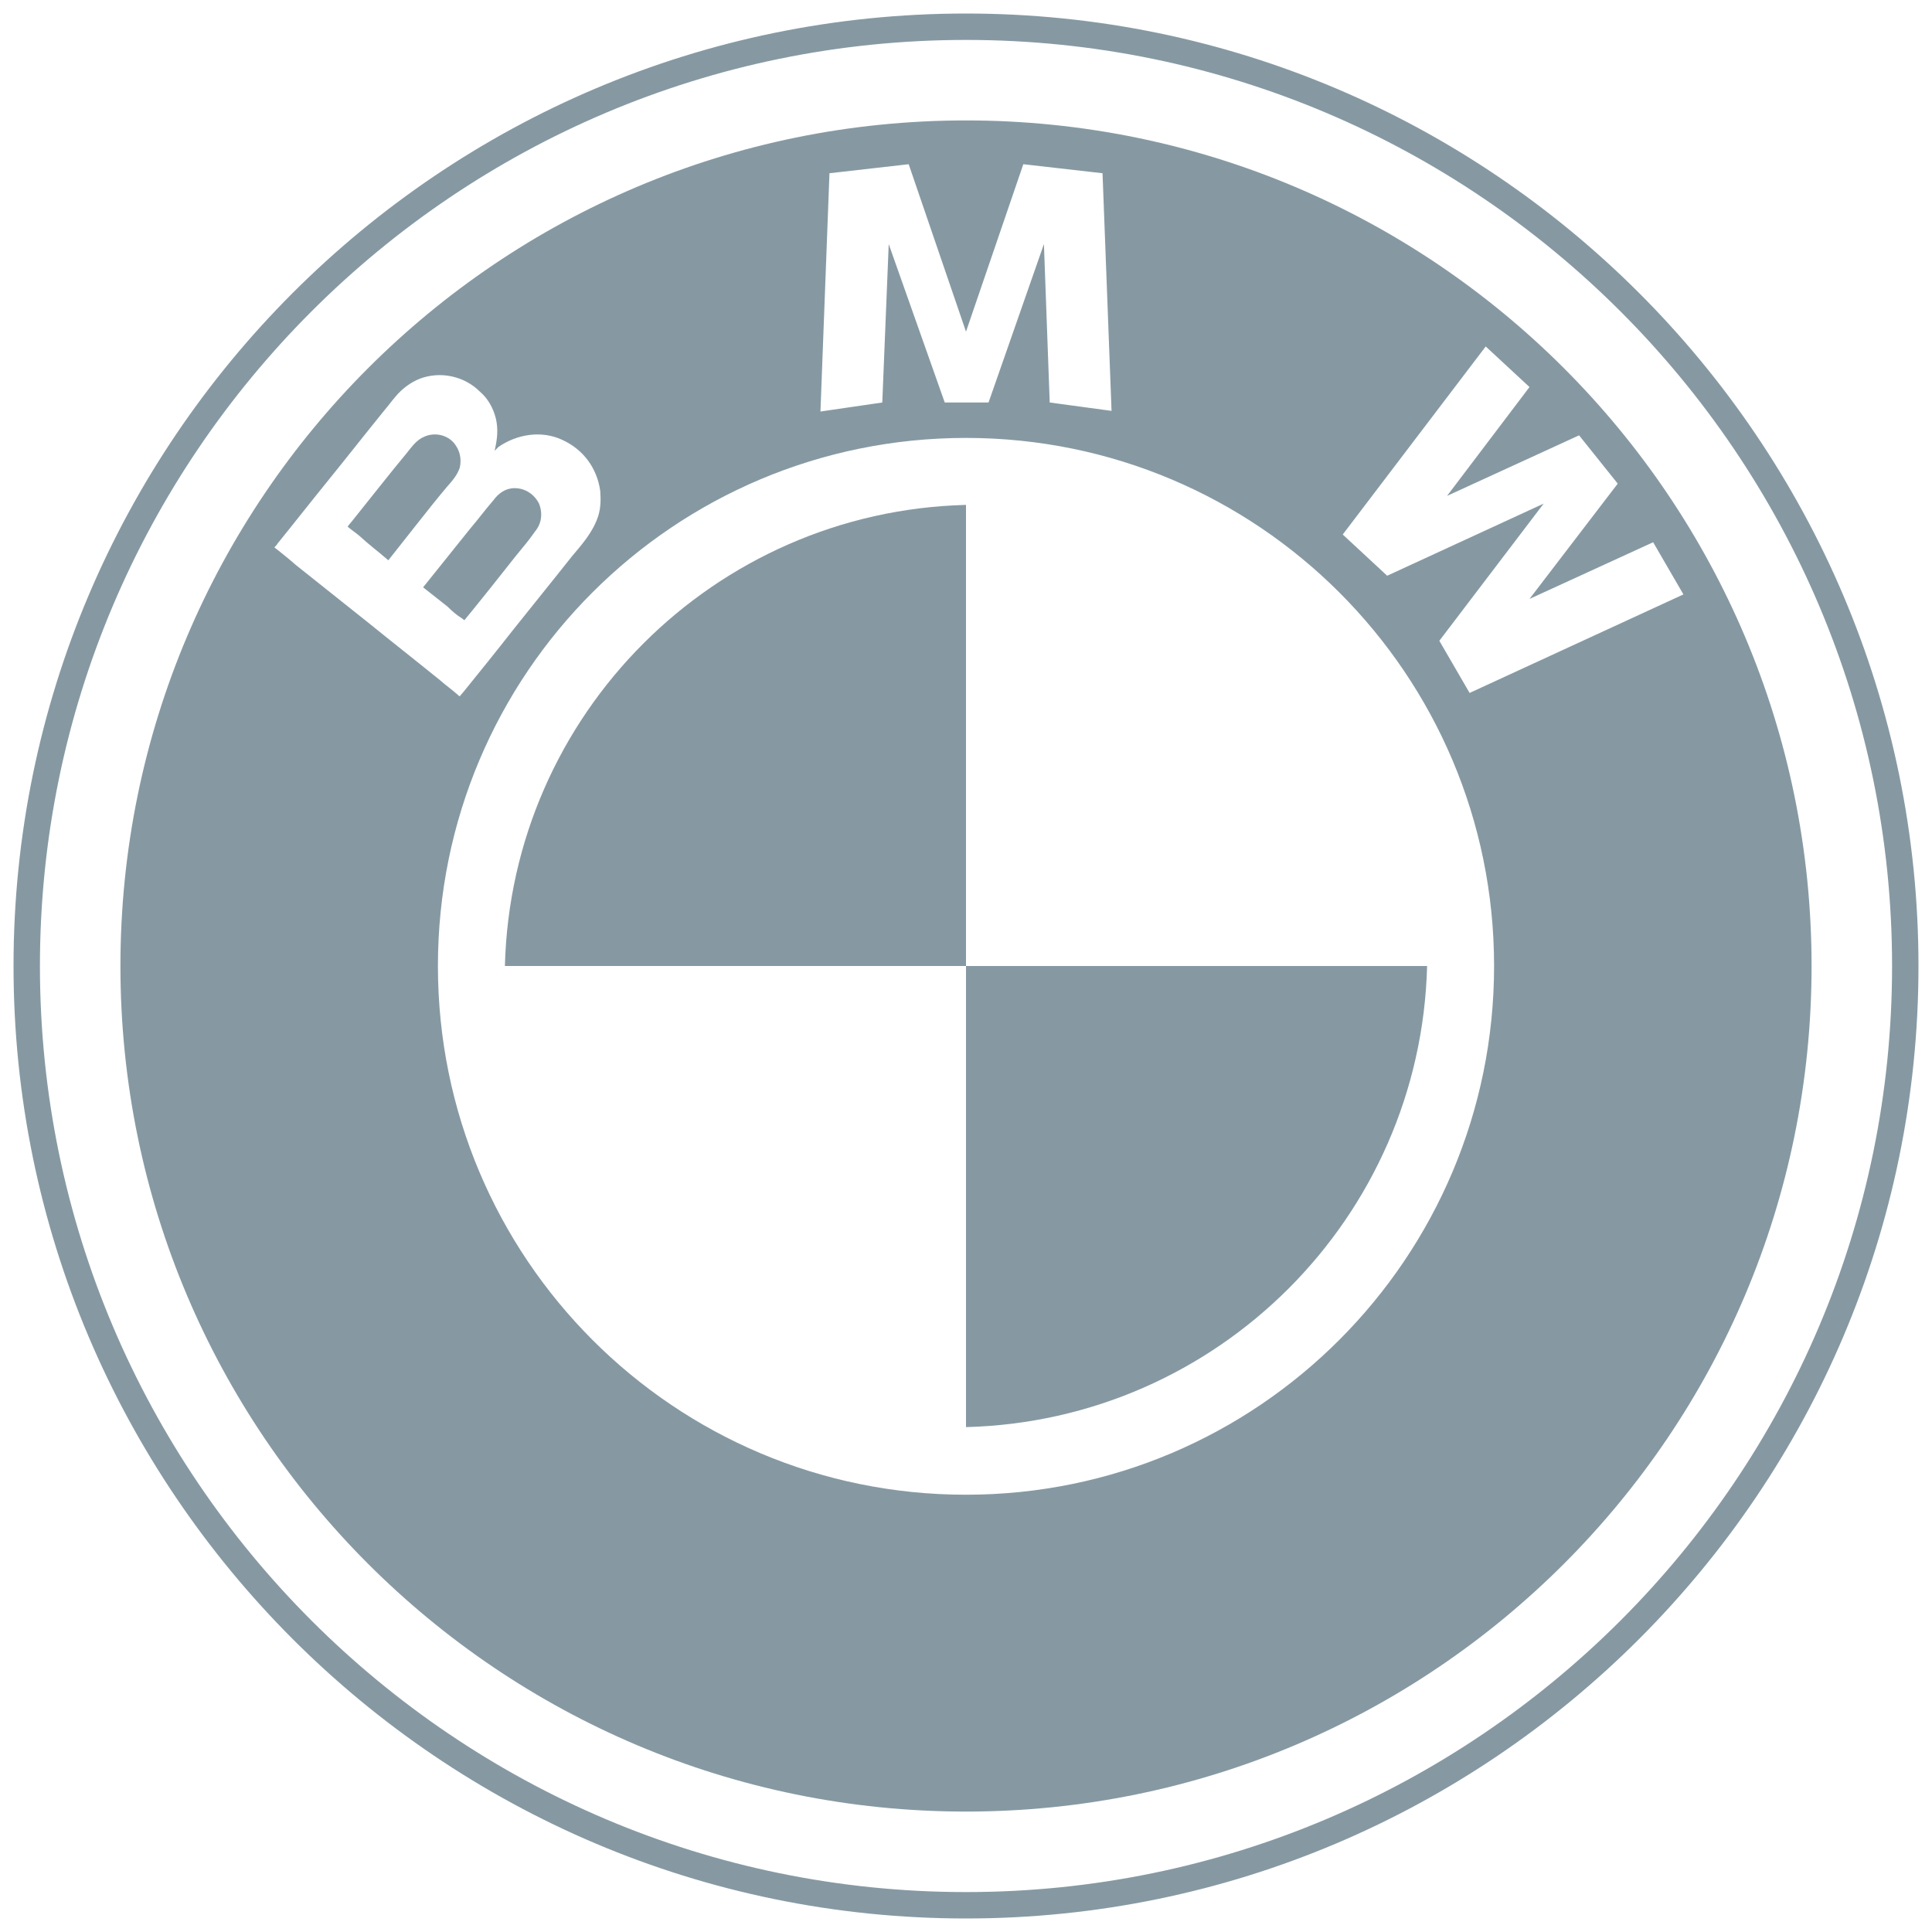
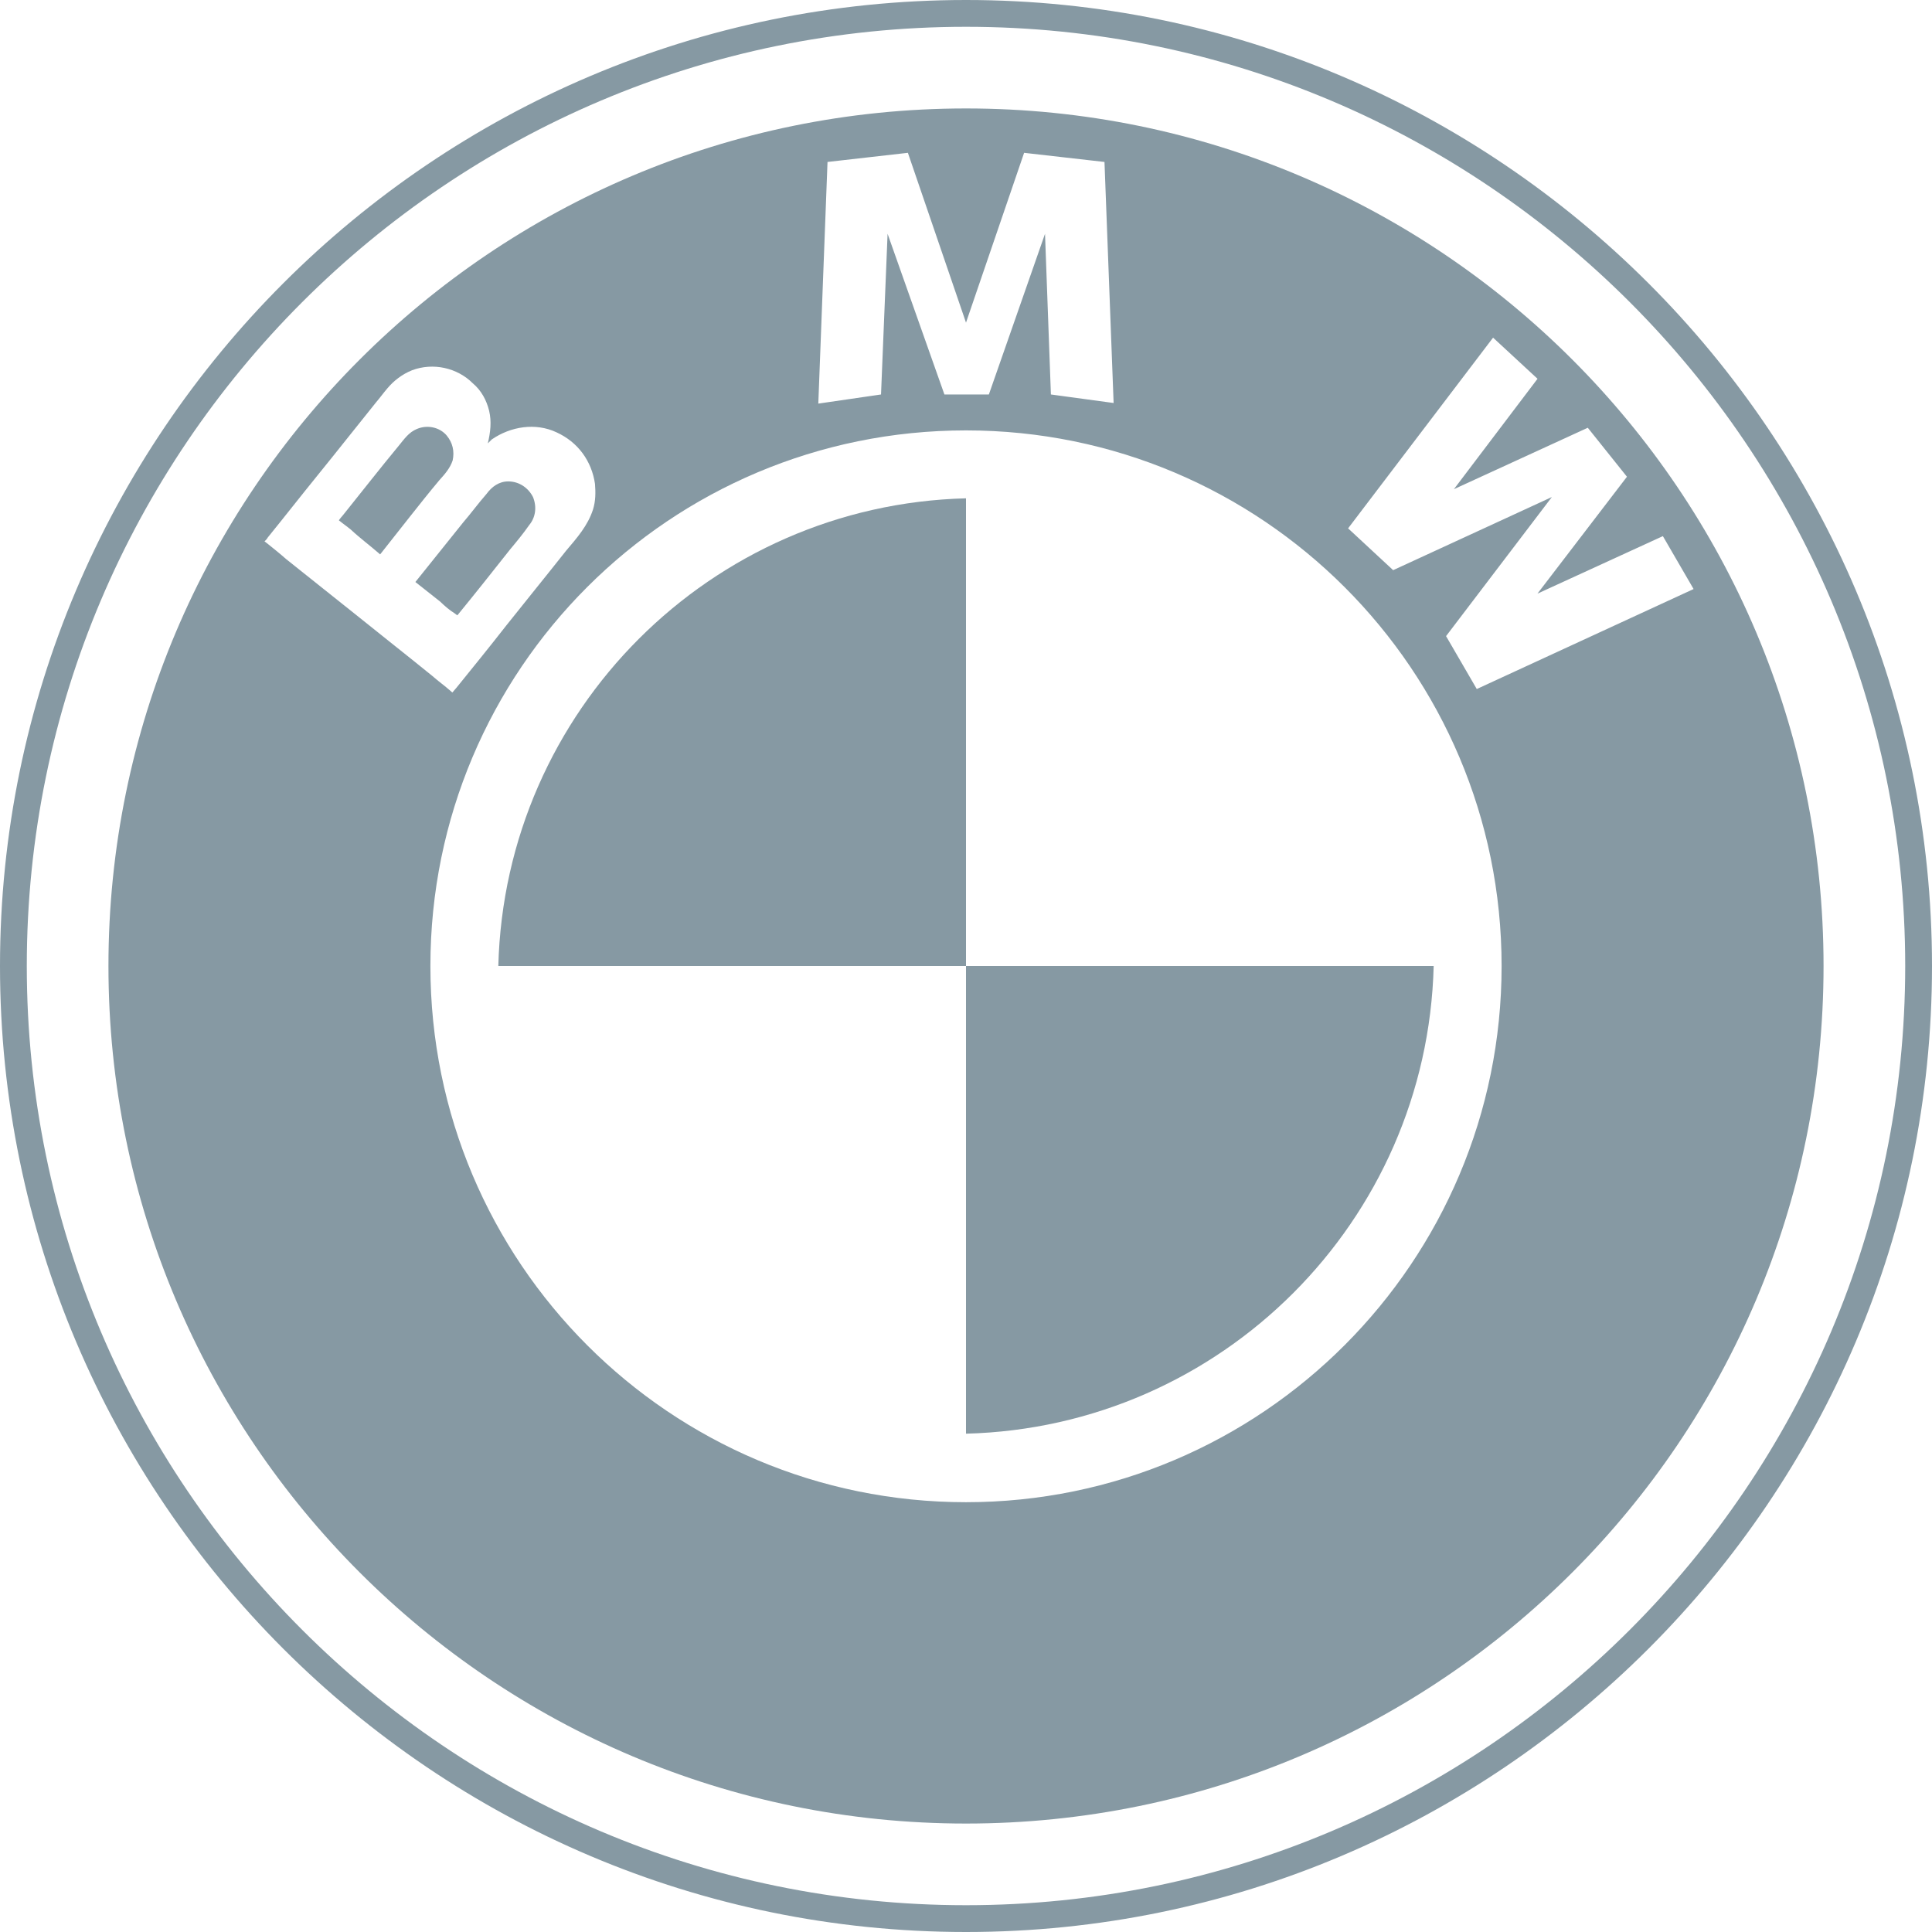
- <svg xmlns="http://www.w3.org/2000/svg" version="1.1" id="Layer_1" x="0px" y="0px" viewBox="0 0 30 30" style="enable-background:new 0 0 30 30;" xml:space="preserve">
+ <svg xmlns="http://www.w3.org/2000/svg" version="1.1" id="Layer_1" x="0px" y="0px" viewBox="0 0 256 256" style="enable-background:new 0 0 256 256;" xml:space="preserve">
  <style type="text/css">
	.st0{fill:#8699A3;}
</style>
  <g>
    <g>
-       <path class="st0" d="M15,0.21C6.84,0.21,0.21,6.85,0.21,15c0,8.15,6.63,14.79,14.79,14.79c8.15,0,14.79-6.64,14.79-14.79    C29.79,6.85,23.15,0.21,15,0.21z M15,29.38C7.07,29.38,0.62,22.93,0.62,15C0.62,7.07,7.07,0.62,15,0.62    c7.93,0,14.38,6.45,14.38,14.38C29.38,22.93,22.93,29.38,15,29.38z" />
-       <path class="st0" d="M7.17,9.6c0.01,0.01,0.03,0.02,0.04,0.03c0,0,0.01-0.01,0.01-0.01c0.27-0.33,0.54-0.67,0.8-1    c0.1-0.12,0.2-0.24,0.29-0.37c0.1-0.12,0.12-0.28,0.06-0.43C8.3,7.68,8.16,7.58,7.99,7.58c-0.14,0-0.25,0.08-0.33,0.19    C7.53,7.92,7.42,8.07,7.3,8.21c-0.24,0.3-0.49,0.61-0.73,0.91c0.13,0.1,0.25,0.2,0.38,0.3C7.02,9.49,7.09,9.55,7.17,9.6z" />
-       <path class="st0" d="M15,1.87C7.75,1.87,1.87,7.75,1.87,15c0,7.25,5.88,13.13,13.13,13.13c7.25,0,13.13-5.88,13.13-13.13    C28.13,7.75,22.25,1.87,15,1.87z M12.88,2.69l1.23-0.14L15,5.15l0.89-2.6l1.23,0.14l0.14,3.69L16.3,6.25l-0.09-2.46l-0.86,2.46    h-0.68l-0.87-2.46L13.7,6.25l-0.96,0.14L12.88,2.69z M4.59,8.77C4.5,8.69,4.4,8.61,4.3,8.53c0,0-0.04-0.03-0.04-0.03    C4.28,8.48,4.3,8.46,4.31,8.44C4.57,8.12,4.82,7.8,5.08,7.48c0.3-0.37,0.59-0.74,0.89-1.11C6.03,6.3,6.08,6.23,6.14,6.16    c0.1-0.12,0.23-0.22,0.38-0.28c0.32-0.12,0.69-0.04,0.93,0.2C7.58,6.19,7.66,6.34,7.7,6.5C7.74,6.67,7.72,6.83,7.68,7    C7.7,6.98,7.72,6.96,7.74,6.94c0.29-0.2,0.67-0.26,0.99-0.11c0.33,0.15,0.54,0.44,0.59,0.79c0.01,0.13,0.01,0.26-0.03,0.39    C9.21,8.26,9.04,8.45,8.88,8.64C8.58,9.02,8.27,9.4,7.96,9.79c-0.25,0.32-0.51,0.64-0.76,0.95c-0.02,0.02-0.04,0.05-0.06,0.07    c0,0.01-0.03-0.02-0.03-0.02c-0.09-0.08-0.19-0.15-0.28-0.23c-0.37-0.3-0.74-0.59-1.11-0.89C5.34,9.37,4.97,9.07,4.59,8.77z     M15,23.21c-4.53,0-8.2-3.67-8.2-8.21s3.67-8.2,8.2-8.2c4.53,0,8.2,3.67,8.2,8.2S19.53,23.21,15,23.21z M22.82,10.76l-0.47-0.81    l1.62-2.13l-2.43,1.12L20.85,8.3l2.22-2.92l0.68,0.63L22.47,7.7l2.05-0.94l0.6,0.75l-1.37,1.79l1.92-0.88l0.47,0.81L22.82,10.76z" />
-       <path class="st0" d="M7.14,7.26c0.03-0.14,0-0.27-0.09-0.38c-0.11-0.13-0.3-0.17-0.46-0.1C6.47,6.83,6.4,6.93,6.32,7.03    C6.03,7.38,5.75,7.74,5.46,8.1c0,0-0.07,0.08-0.06,0.08c0.06,0.05,0.12,0.09,0.18,0.14C5.72,8.45,5.88,8.57,6.03,8.7    c0.15-0.19,0.3-0.38,0.45-0.57c0.15-0.19,0.3-0.38,0.46-0.57C7.02,7.47,7.1,7.38,7.14,7.26z" />
-       <path class="st0" d="M7.84,15H15V7.84C11.09,7.94,7.94,11.09,7.84,15z" />
-       <path class="st0" d="M15,22.16c3.91-0.1,7.06-3.25,7.16-7.16H15V22.16z" />
+       <path class="st0" d="M128,0C57.38,0,0,57.47,0,128s57.38,128,128,128c70.53,0,128-57.47,128-128S198.53,0,128,0z M128,252.45    C59.37,252.45,3.55,196.63,3.55,128S59.37,3.55,128,3.55S252.45,59.37,252.45,128C252.45,196.63,196.63,252.45,128,252.45z" />
+       <path class="st0" d="M60.24,81.27c0.09,0.09,0.26,0.17,0.35,0.26l0.09-0.09c2.34-2.86,4.67-5.8,6.92-8.65    c0.87-1.04,1.73-2.08,2.51-3.2c0.87-1.04,1.04-2.42,0.52-3.72c-0.61-1.21-1.82-2.08-3.29-2.08c-1.21,0-2.16,0.69-2.86,1.64    c-1.13,1.3-2.08,2.6-3.12,3.81c-2.08,2.6-4.24,5.28-6.32,7.88c1.13,0.87,2.16,1.73,3.29,2.6C58.94,80.31,59.54,80.83,60.24,81.27z    " />
+       <path class="st0" d="M128,14.37C65.25,14.37,14.37,65.25,14.37,128S65.25,241.63,128,241.63S241.63,190.75,241.63,128    C241.63,65.25,190.75,14.37,128,14.37z M109.65,21.46l10.65-1.21l7.7,22.5l7.7-22.5l10.65,1.21l1.21,31.94l-8.31-1.13l-0.78-21.29    l-7.44,21.29h-5.89l-7.53-21.29l-0.87,21.29l-8.31,1.21L109.65,21.46z M37.91,74.08c-0.78-0.69-1.64-1.38-2.51-2.08l-0.35-0.26    c0.17-0.17,0.35-0.35,0.43-0.52c2.25-2.77,4.41-5.54,6.66-8.31c2.6-3.2,5.11-6.4,7.7-9.61c0.52-0.61,0.95-1.21,1.47-1.82    c0.87-1.04,1.99-1.9,3.29-2.42c2.77-1.04,5.97-0.35,8.05,1.73c1.13,0.95,1.82,2.25,2.16,3.63c0.35,1.47,0.17,2.86-0.17,4.33    c0.17-0.17,0.35-0.35,0.52-0.52c2.51-1.73,5.8-2.25,8.57-0.95c2.86,1.3,4.67,3.81,5.11,6.84c0.09,1.13,0.09,2.25-0.26,3.38    c-0.69,2.16-2.16,3.81-3.55,5.45c-2.6,3.29-5.28,6.58-7.96,9.95c-2.16,2.77-4.41,5.54-6.58,8.22c-0.17,0.17-0.35,0.43-0.52,0.61    c0,0.09-0.26-0.17-0.26-0.17c-0.78-0.69-1.64-1.3-2.42-1.99c-3.2-2.6-6.4-5.11-9.61-7.7C44.4,79.28,41.2,76.68,37.91,74.08z     M128,199.05c-39.2,0-70.97-31.76-70.97-71.05S88.8,57.03,128,57.03S198.97,88.8,198.97,128S167.2,199.05,128,199.05z     M195.68,91.3l-4.07-7.01l14.02-18.43l-21.03,9.69l-5.97-5.54l19.21-25.27l5.89,5.45l-11.08,14.63l17.74-8.14l5.19,6.49    l-11.86,15.49l16.62-7.62l4.07,7.01L195.68,91.3z" />
+       <path class="st0" d="M59.98,61.01c0.26-1.21,0-2.34-0.78-3.29c-0.95-1.13-2.6-1.47-3.98-0.87c-1.04,0.43-1.64,1.3-2.34,2.16    c-2.51,3.03-4.93,6.14-7.44,9.26c0,0-0.61,0.69-0.52,0.69c0.52,0.43,1.04,0.78,1.56,1.21c1.21,1.13,2.6,2.16,3.89,3.29    c1.3-1.64,2.6-3.29,3.89-4.93c1.3-1.64,2.6-3.29,3.98-4.93C58.94,62.83,59.63,62.05,59.98,61.01z" />
+       <path class="st0" d="M66.03,128H128V66.03C94.16,66.9,66.9,94.16,66.03,128z" />
+       <path class="st0" d="M128,189.97c33.84-0.87,61.1-28.13,61.97-61.97H128V189.97z" />
    </g>
  </g>
</svg>
